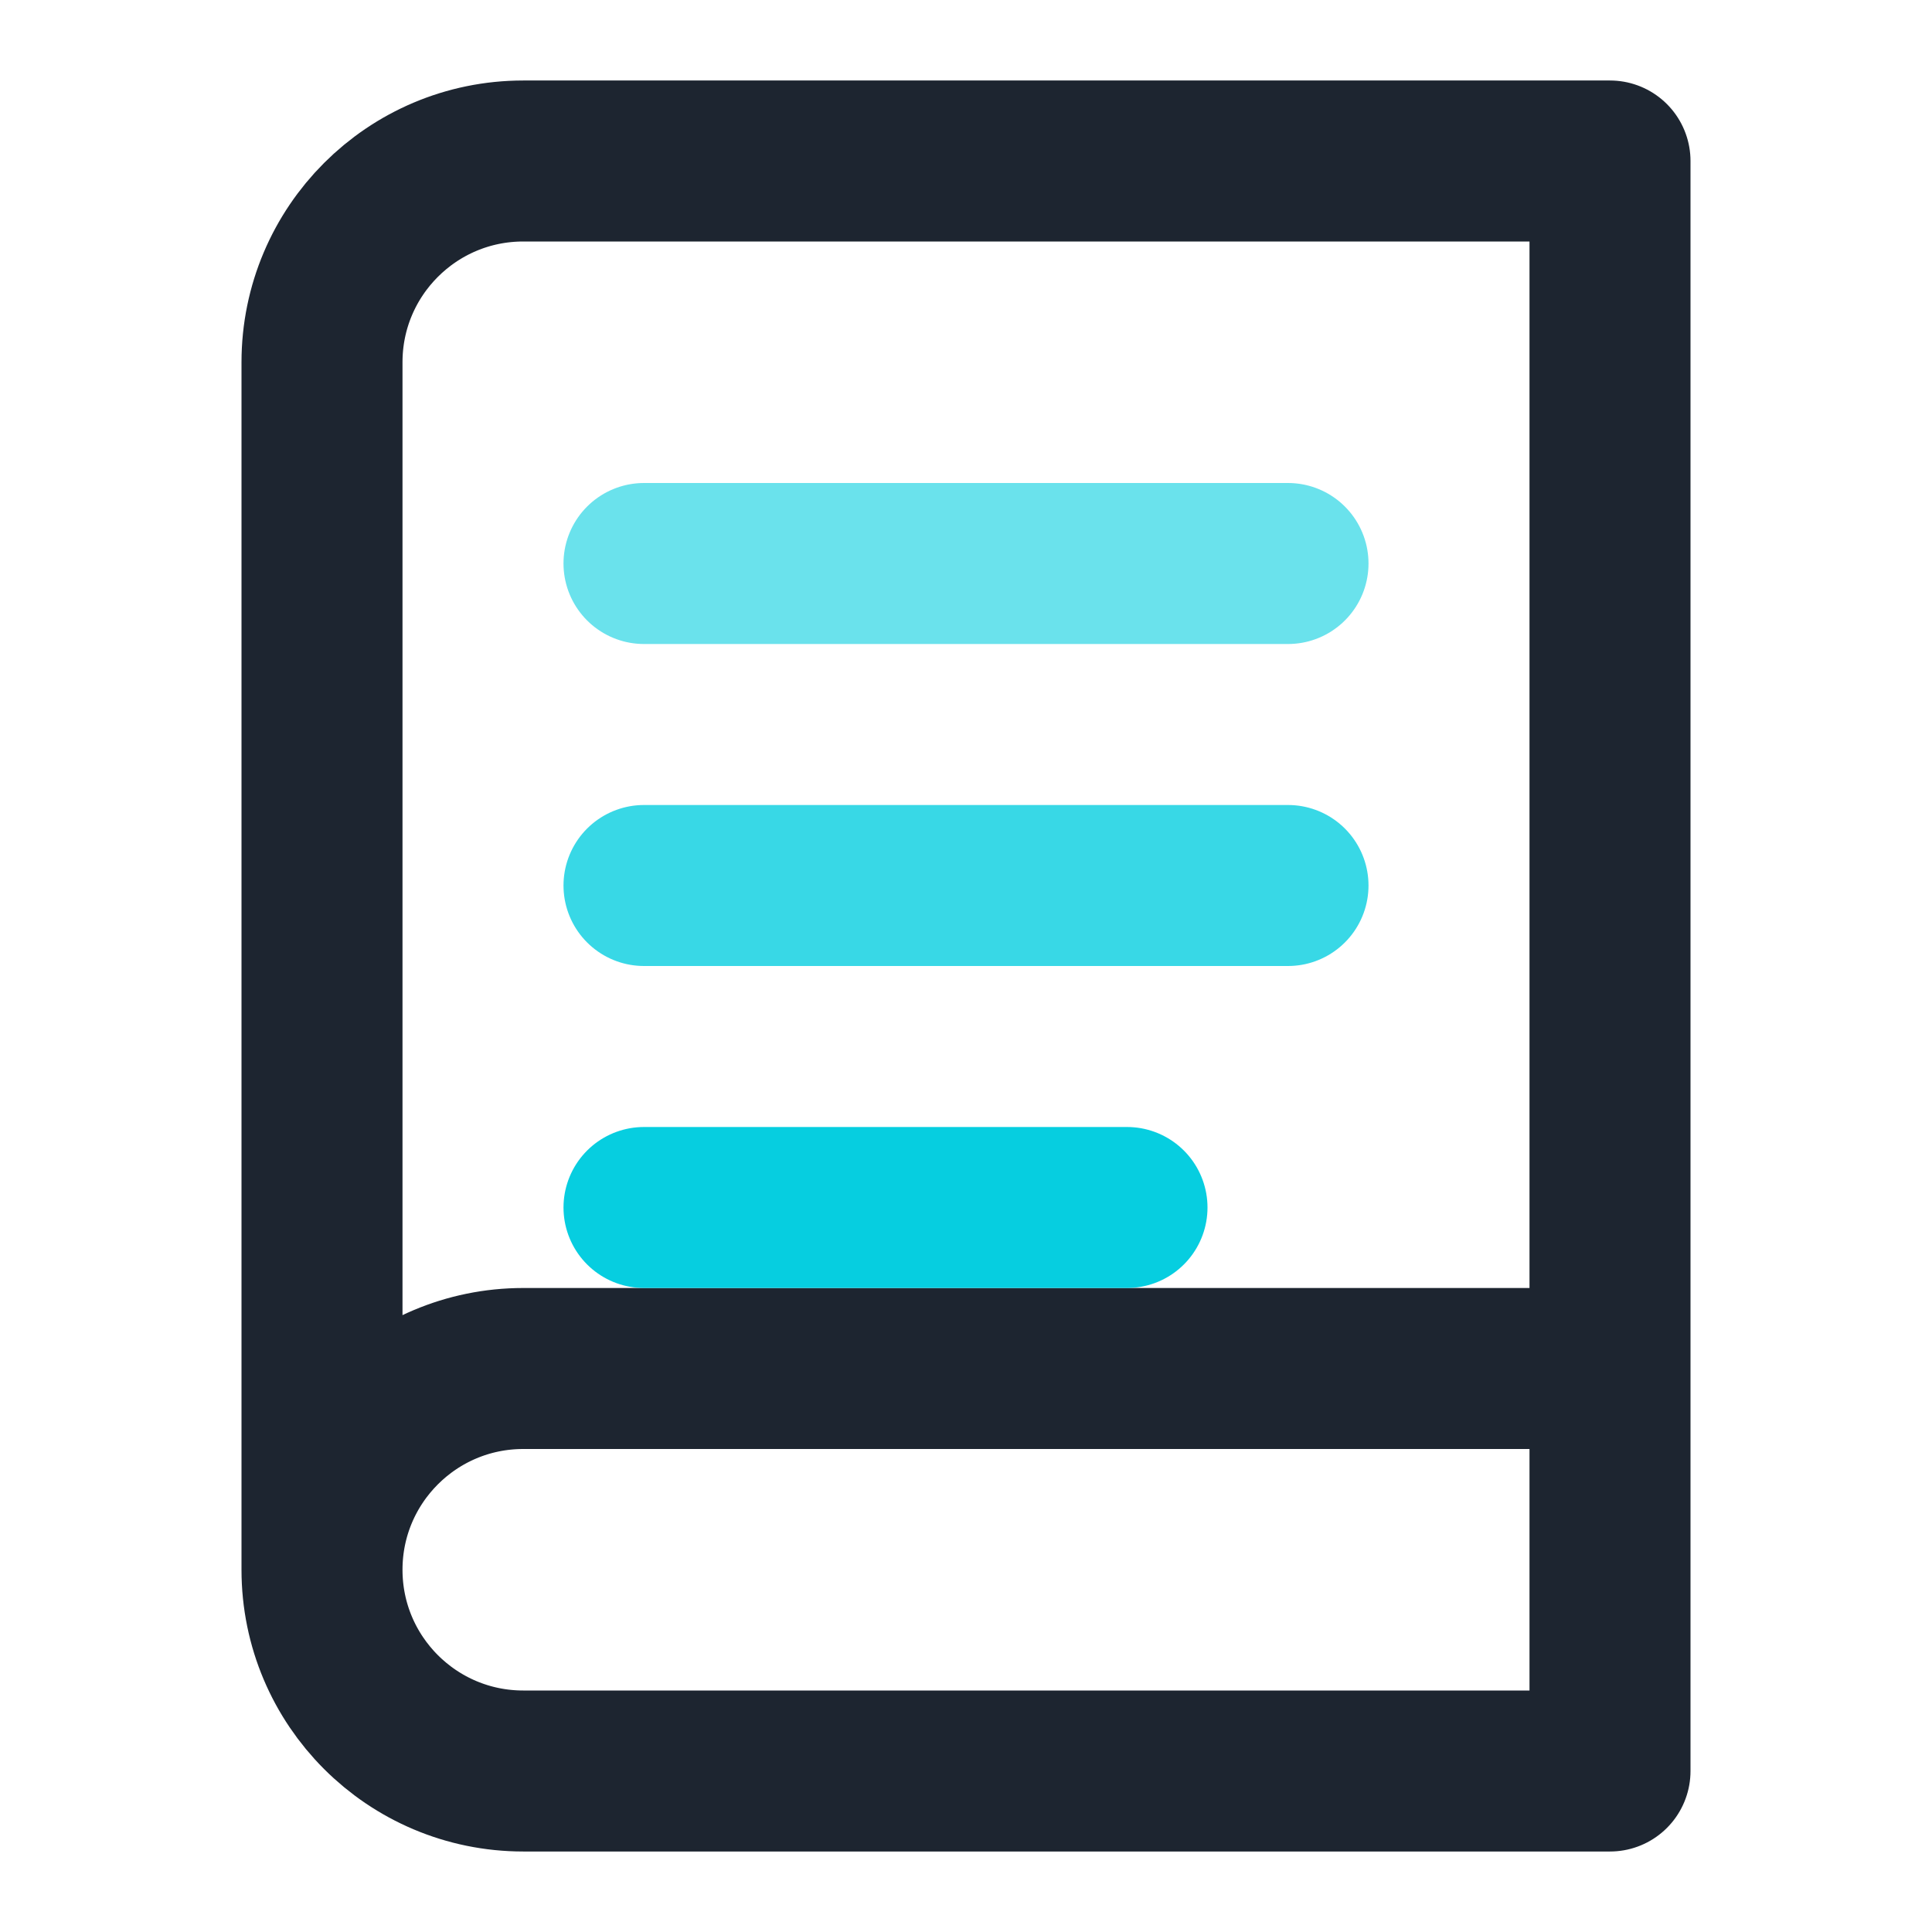
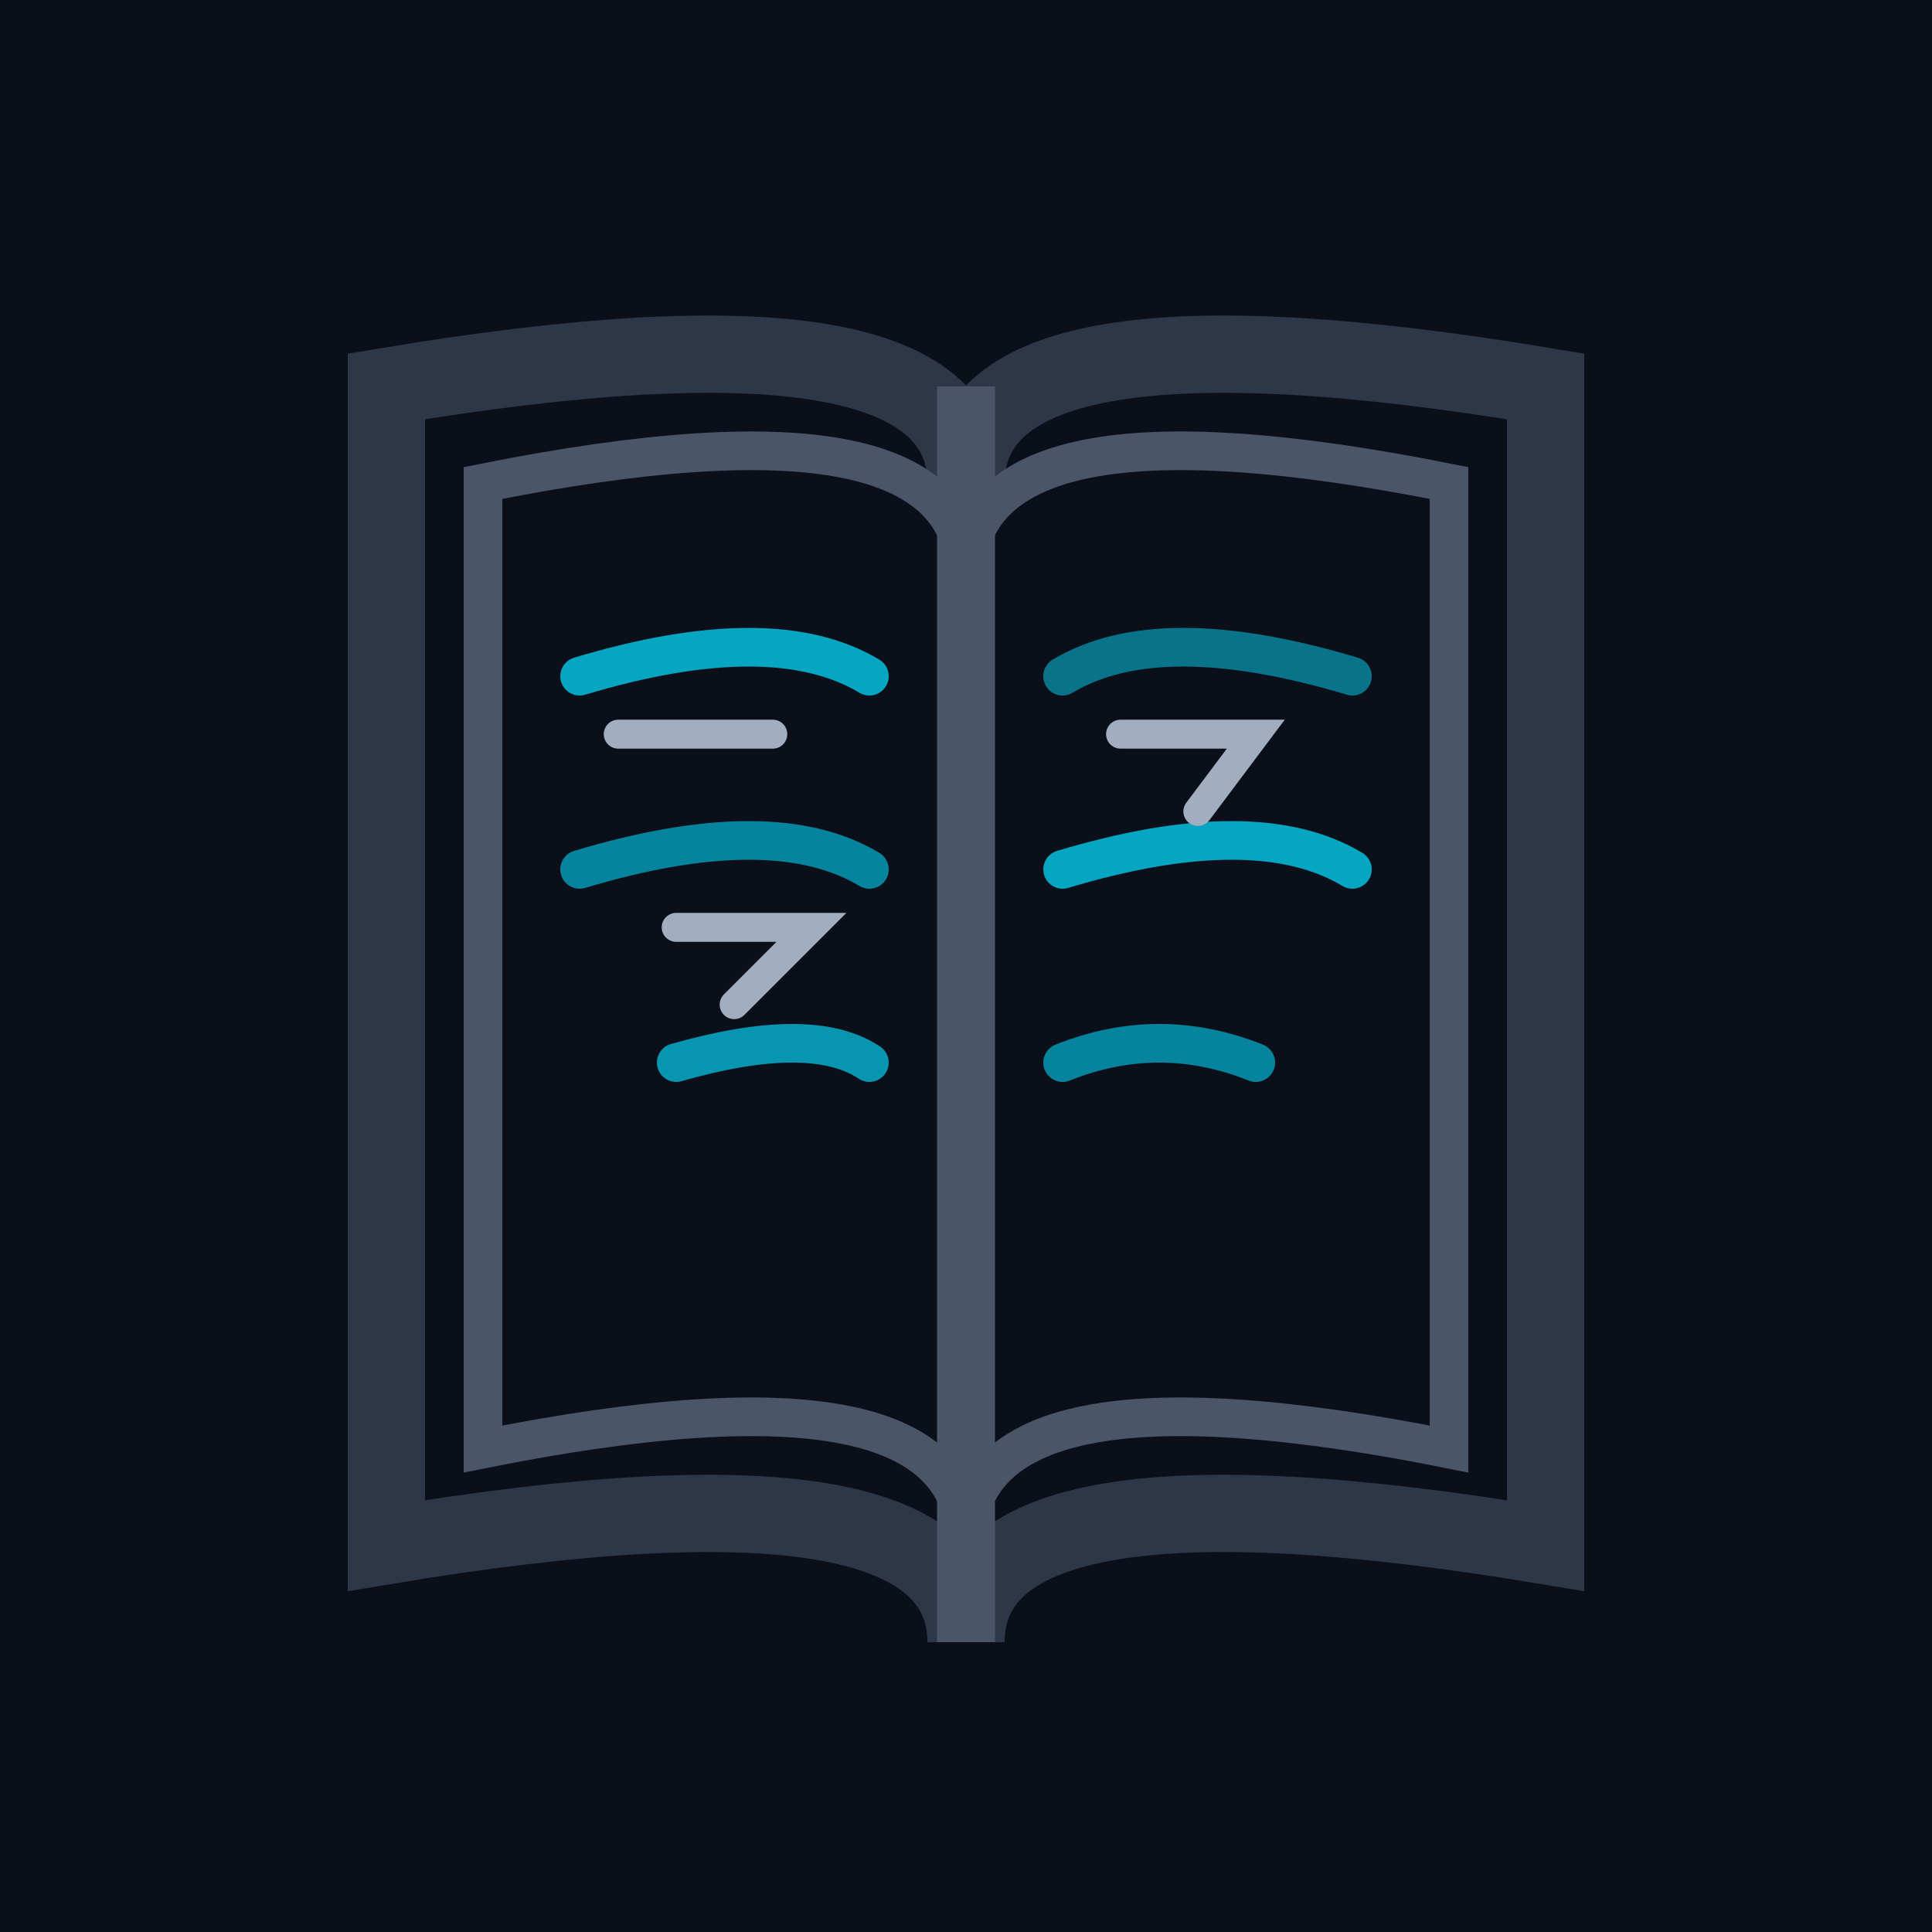
- <svg xmlns="http://www.w3.org/2000/svg" viewBox="0 0 24 24" fill="none" stroke="currentColor" stroke-width="2" stroke-linecap="round" stroke-linejoin="round">
-   <path d="M4 19.5v-15A2.5 2.5 0 0 1 6.5 2H20v20H6.5a2.5 2.5 0 0 1-0-5H20" stroke="hsl(215, 25%, 15%)" />
-   <path d="M8 7h8" stroke="hsl(185, 95%, 45%)" opacity="0.6" />
-   <path d="M8 11h8" stroke="hsl(185, 95%, 45%)" opacity="0.8" />
-   <path d="M8 15h6" stroke="hsl(185, 95%, 45%)" />
+ <svg xmlns="http://www.w3.org/2000/svg" viewBox="0 0 100 100">
+   <rect width="100" height="100" fill="#0A0F1A" />
+   <path d="M 20,80 Q 50,75 50,85 Q 50,75 80,80 L 80,20 Q 50,15 50,25 Q 50,15 20,20 Z" fill="none" stroke="#2D3748" stroke-width="4" />
+   <path d="M 25,75 Q 50,70 50,80 Q 50,70 75,75 L 75,25 Q 50,20 50,30 Q 50,20 25,25 Z" fill="none" stroke="#4A5568" stroke-width="2" />
+   <line x1="50" y1="20" x2="50" y2="85" stroke="#4A5568" stroke-width="3" />
+   <path d="M 30,35 Q 40,32 45,35" stroke="#06B6D4" stroke-width="2" stroke-linecap="round" fill="none" opacity="0.9" />
+   <path d="M 30,45 Q 40,42 45,45" stroke="#06B6D4" stroke-width="2" stroke-linecap="round" fill="none" opacity="0.7" />
+   <path d="M 35,55 Q 42,53 45,55" stroke="#06B6D4" stroke-width="2" stroke-linecap="round" fill="none" opacity="0.8" />
+   <path d="M 55,35 Q 60,32 70,35" stroke="#06B6D4" stroke-width="2" stroke-linecap="round" fill="none" opacity="0.6" />
+   <path d="M 55,45 Q 65,42 70,45" stroke="#06B6D4" stroke-width="2" stroke-linecap="round" fill="none" opacity="0.9" />
+   <path d="M 55,55 Q 60,53 65,55" stroke="#06B6D4" stroke-width="2" stroke-linecap="round" fill="none" opacity="0.7" />
+   <path d="M 32,38 L 40,38 M 35,48 L 42,48 L 38,52 M 58,38 L 65,38 L 62,42" stroke="#A0AEC0" stroke-width="1.5" stroke-linecap="round" fill="none" />
</svg>
